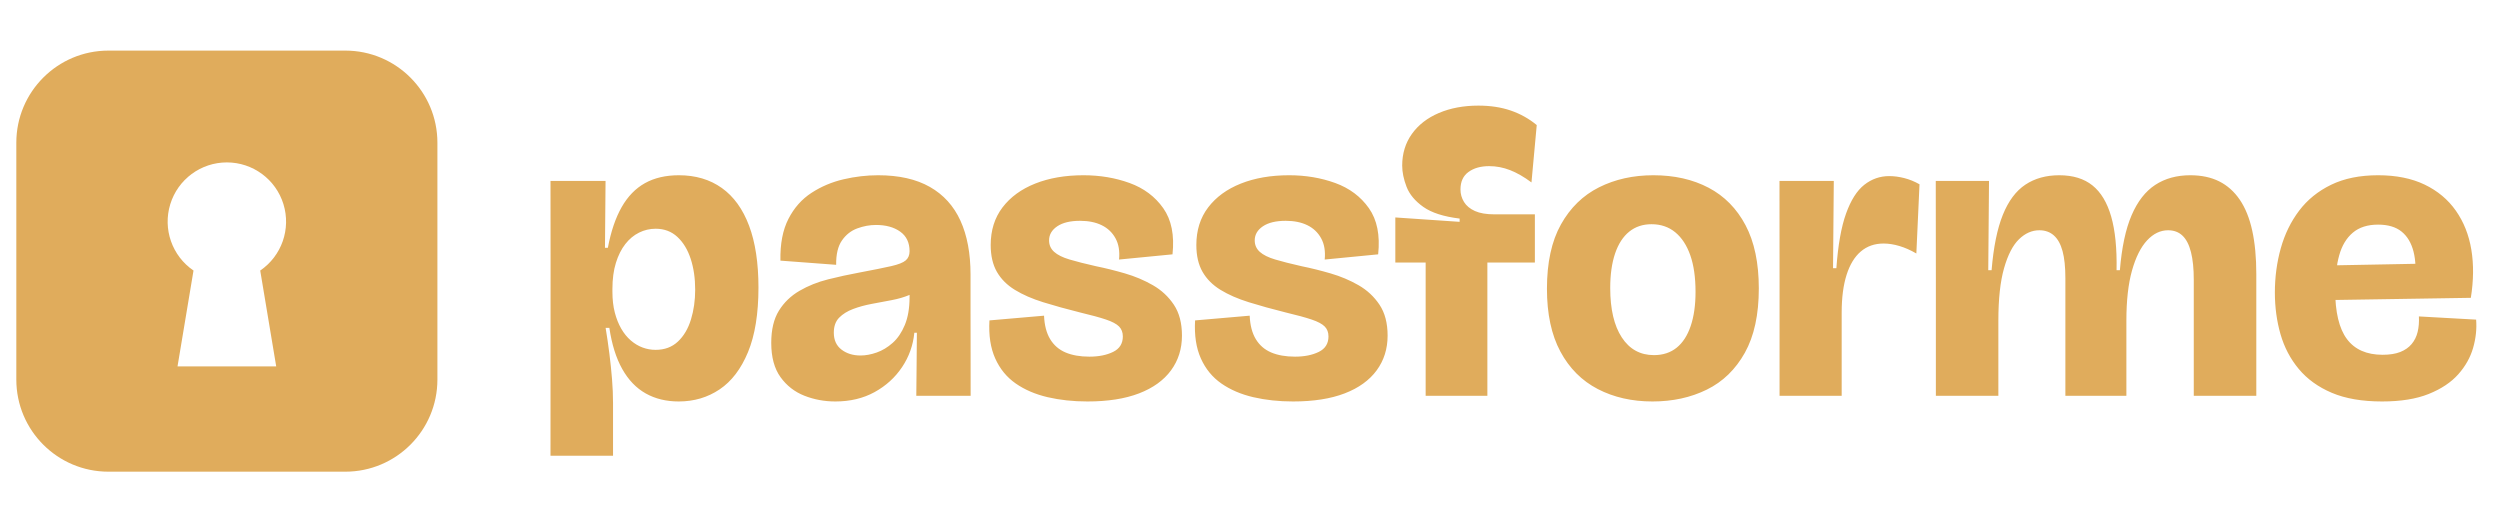
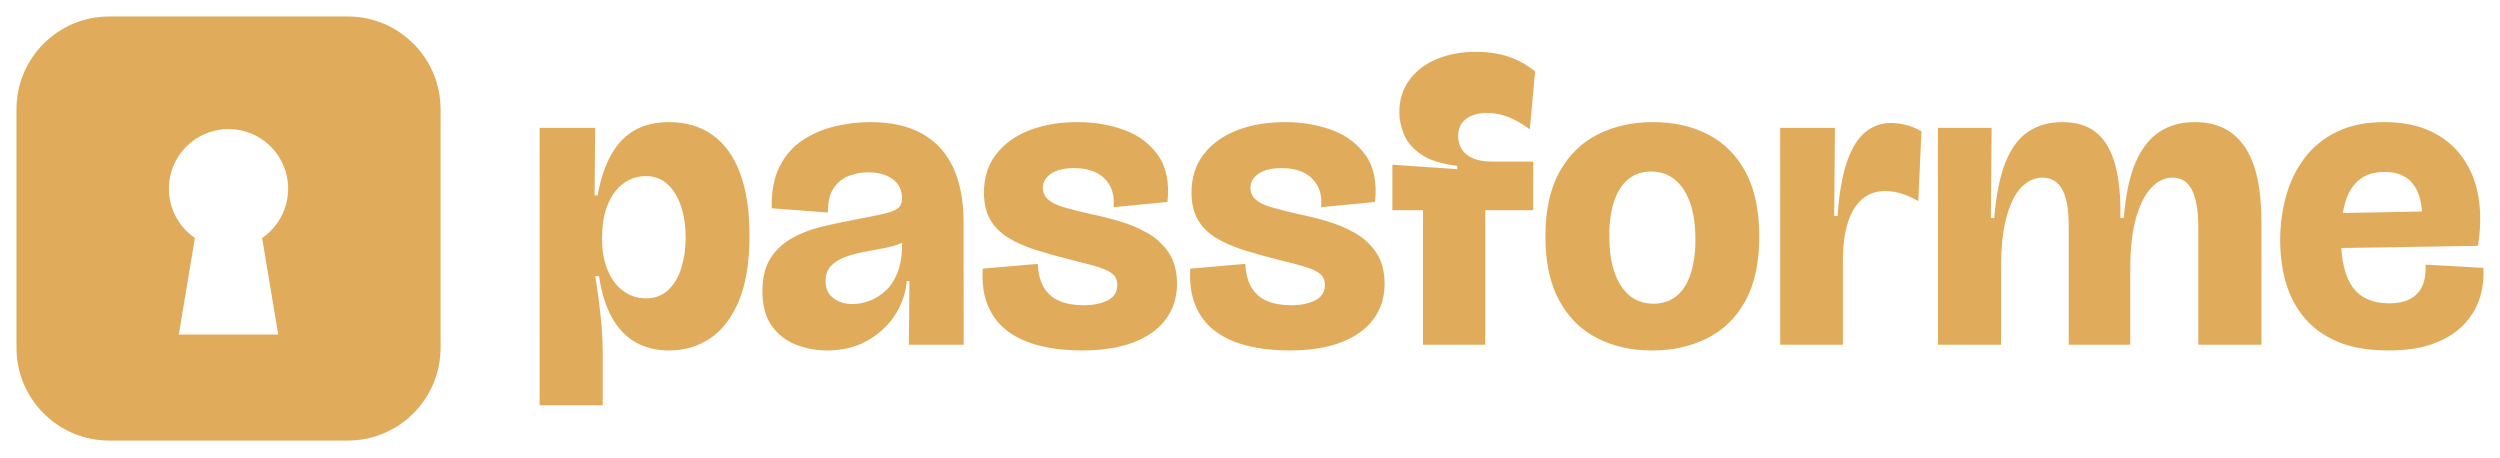
- <svg xmlns="http://www.w3.org/2000/svg" viewBox="0 0 6127 1280">
-   <g transform="translate(40 124) scale(16.125)">
+ <svg xmlns="http://www.w3.org/2000/svg" viewBox="0 0 6070 1110">
+   <g transform="translate(40 40) scale(16.0891)">
    <path fill-rule="evenodd" fill="#e0ac5c" d="M14 0H50A14 14 0 0 1 64 14V50A14 14 0 0 1 50 64H14A14 14 0 0 1 0 50V14A14 14 0 0 1 14 0ZM26.93 33.43A9 9 0 1 1 37.07 33.43L39.5 48H24.5Z" />
  </g>
-   <path transform="translate(1312 970)" fill="#e0ac5c" d="M37.166 146.917 37.333 -333.418 37.166 -526.5H172.085L170.668 -362.667H177.752Q189.002 -422.667 211.502 -462.25Q234.001 -501.834 268.71 -521.167Q303.418 -540.5 351.752 -540.5Q413.252 -540.5 457.043 -509.292Q500.835 -478.084 523.835 -416.833Q546.835 -355.583 546.835 -265.333Q546.835 -169.0 521.251 -107.125Q495.668 -45.25 451.585 -15.667Q407.501 13.917 351.418 13.917Q305.502 13.917 270.543 -5.75Q235.585 -25.416 212.96 -65.708Q190.335 -105.999 181.419 -166.499L172.252 -166.416Q177.419 -135.5 181.46 -103.375Q185.502 -71.25 187.96 -40.792Q190.419 -10.333 190.419 17.5V146.917ZM294.75 -112.585Q327.833 -112.585 349.458 -132.918Q371.083 -153.251 381.416 -187.043Q391.749 -220.834 391.749 -259.917Q391.749 -302 380.708 -335.708Q369.666 -369.416 348.083 -389.415Q326.5 -409.415 294.834 -409.415Q273.418 -409.415 254.21 -399.916Q235.001 -390.416 220.502 -371.833Q206.002 -353.25 197.46 -325.833Q188.918 -298.417 188.918 -261.666V-255.083Q188.918 -226.499 194.752 -204.083Q200.585 -181.666 210.585 -164.375Q220.585 -147.084 234.085 -135.501Q247.585 -123.918 262.96 -118.251Q278.334 -112.585 294.75 -112.585ZM735.25 13.917Q695.167 13.917 659.375 -0.167Q623.583 -14.25 600.875 -45.708Q578.166 -77.167 578.166 -129.75Q578.166 -178.25 596.916 -208.542Q615.667 -238.834 647.458 -257.292Q679.25 -275.75 717.417 -285.334Q755.583 -294.917 793.5 -301.917Q846.083 -311.834 872.249 -317.792Q898.416 -323.75 907.791 -331.875Q917.166 -340 917.166 -354.333Q917.166 -385.833 894.291 -402.249Q871.417 -418.666 834.751 -418.666Q811.834 -418.666 789.001 -410.249Q766.168 -401.832 751.46 -380.708Q736.752 -359.583 737.252 -321L600.667 -331.249Q599.416 -392.833 620.291 -433.542Q641.166 -474.25 676.958 -497.459Q712.75 -520.667 755.334 -530.584Q797.917 -540.5 840.084 -540.5Q916.585 -540.5 966.876 -511.917Q1017.168 -483.333 1041.877 -429.125Q1066.585 -374.916 1066.585 -297.082V-202.582Q1066.668 -168.999 1066.71 -134.916Q1066.752 -100.833 1066.793 -67.208Q1066.835 -33.583 1066.835 0.0H933.667Q934.083 -37.166 934.416 -74.958Q934.75 -112.749 935.083 -154.582H928.833Q924.416 -108.416 898.708 -70.125Q873 -31.833 831.291 -8.958Q789.583 13.917 735.25 13.917ZM797.001 -98.751Q815.751 -98.751 836.542 -106.043Q857.333 -113.334 875.667 -129.584Q894 -145.834 905.5 -173.458Q917 -201.083 917.166 -240.833L917.249 -264.666L944.166 -268.333Q935.75 -255 916.458 -246.958Q897.167 -238.916 873.042 -234.375Q848.917 -229.833 824.292 -225.208Q799.668 -220.583 778.668 -212.666Q757.668 -204.75 744.585 -191.417Q731.502 -178.084 731.502 -154.667Q731.502 -127.584 750.377 -113.168Q769.252 -98.751 797.001 -98.751ZM1353.084 13.917Q1300.584 13.917 1255.542 3.417Q1210.5 -7.083 1177.417 -30.083Q1144.333 -53.083 1127.083 -91.5Q1109.833 -129.917 1112.916 -184.75L1246.752 -196.333Q1248.168 -161.334 1261.668 -138.918Q1275.168 -116.501 1299.376 -106.21Q1323.584 -95.918 1357.834 -95.918Q1392.333 -95.918 1416.083 -107.584Q1439.832 -119.251 1439.832 -145.5Q1439.832 -160.417 1430.624 -169.791Q1421.416 -179.166 1398.667 -186.833Q1375.917 -194.499 1334.917 -204.249Q1285.25 -216.666 1244.75 -229.25Q1204.25 -241.833 1175.291 -259.583Q1146.333 -277.333 1131.166 -303.792Q1116 -330.25 1116 -369.5Q1116 -423.583 1144.958 -461.667Q1173.917 -499.75 1225.125 -520.125Q1276.334 -540.5 1343.501 -540.5Q1404.001 -540.5 1456.376 -521.5Q1508.751 -502.5 1538.918 -459.75Q1569.085 -417 1561.584 -346.667L1430.583 -333.917Q1433.583 -364.583 1421.916 -385.874Q1410.25 -407.166 1388.167 -417.999Q1366.084 -428.832 1335 -428.832Q1299.001 -428.832 1279.043 -415.333Q1259.085 -401.833 1259.085 -380.833Q1259.085 -364 1271.46 -352.792Q1283.835 -341.584 1309.293 -334.001Q1334.751 -326.418 1373.917 -317.584Q1408.084 -310.667 1444.917 -299.959Q1481.751 -289.251 1513.459 -271.042Q1545.168 -252.834 1564.959 -223.084Q1584.751 -193.334 1584.751 -147.5Q1584.751 -98.834 1557.876 -62.25Q1531.001 -25.667 1479.501 -5.875Q1428.001 13.917 1353.084 13.917ZM1857.084 13.917Q1804.584 13.917 1759.542 3.417Q1714.5 -7.083 1681.417 -30.083Q1648.333 -53.083 1631.083 -91.5Q1613.833 -129.917 1616.916 -184.75L1750.752 -196.333Q1752.168 -161.334 1765.668 -138.918Q1779.168 -116.501 1803.376 -106.21Q1827.584 -95.918 1861.834 -95.918Q1896.333 -95.918 1920.083 -107.584Q1943.832 -119.251 1943.832 -145.5Q1943.832 -160.417 1934.624 -169.791Q1925.416 -179.166 1902.667 -186.833Q1879.917 -194.499 1838.917 -204.249Q1789.25 -216.666 1748.75 -229.25Q1708.25 -241.833 1679.291 -259.583Q1650.333 -277.333 1635.166 -303.792Q1620 -330.25 1620 -369.5Q1620 -423.583 1648.958 -461.667Q1677.917 -499.75 1729.125 -520.125Q1780.334 -540.5 1847.501 -540.5Q1908.001 -540.5 1960.376 -521.5Q2012.751 -502.5 2042.918 -459.75Q2073.085 -417 2065.584 -346.667L1934.583 -333.917Q1937.583 -364.583 1925.916 -385.874Q1914.25 -407.166 1892.167 -417.999Q1870.084 -428.832 1839 -428.832Q1803.001 -428.832 1783.043 -415.333Q1763.085 -401.833 1763.085 -380.833Q1763.085 -364 1775.46 -352.792Q1787.835 -341.584 1813.293 -334.001Q1838.751 -326.418 1877.917 -317.584Q1912.084 -310.667 1948.917 -299.959Q1985.751 -289.251 2017.459 -271.042Q2049.168 -252.834 2068.959 -223.084Q2088.751 -193.334 2088.751 -147.5Q2088.751 -98.834 2061.876 -62.25Q2035.001 -25.667 1983.501 -5.875Q1932.001 13.917 1857.084 13.917ZM2182 0.0V-326.666H2107.667V-437.084L2265.251 -426.334V-434.334Q2206.667 -441.417 2176.292 -462.917Q2145.916 -484.417 2135.208 -512.209Q2124.5 -540.001 2124.5 -564.084Q2124.5 -608.501 2148.292 -641.792Q2172.084 -675.084 2214.5 -693.126Q2256.917 -711.167 2311.168 -711.167Q2355.334 -711.167 2390.543 -699.084Q2425.751 -687.001 2454.251 -663.501L2441.335 -522.916Q2414.168 -543.165 2389.001 -552.999Q2363.835 -562.832 2337.752 -562.832Q2306.585 -562.832 2286.96 -548.541Q2267.335 -534.249 2267.335 -505.666Q2267.335 -489.083 2276.002 -475.0Q2284.668 -460.917 2302.835 -452.792Q2321.001 -444.667 2350.751 -444.667H2449.668V-326.666H2333.252V0.0ZM2737.833 13.917Q2662.5 13.917 2603.833 -16.542Q2545.166 -47.0 2512.208 -108.375Q2479.25 -169.75 2479.25 -262.417Q2479.25 -358.584 2513.541 -419.917Q2547.833 -481.25 2606.833 -510.875Q2665.833 -540.5 2740.084 -540.5Q2817.167 -540.5 2875.334 -509.959Q2933.501 -479.417 2966.001 -418Q2998.501 -356.584 2998.501 -263Q2998.501 -166.75 2964.292 -105.458Q2930.084 -44.167 2871.084 -15.125Q2812.084 13.917 2737.833 13.917ZM2741.417 -99.668Q2774.416 -99.668 2796.999 -117.751Q2819.582 -135.834 2831.499 -170.876Q2843.415 -205.917 2843.415 -254.583Q2843.415 -307.833 2830.54 -344.458Q2817.666 -381.083 2793.624 -400.791Q2769.583 -420.499 2735.583 -420.499Q2703.501 -420.499 2680.876 -402.249Q2658.251 -383.999 2646.293 -348.833Q2634.335 -313.667 2634.335 -264.25Q2634.335 -186.334 2662.71 -143.001Q2691.084 -99.668 2741.417 -99.668ZM3049.333 0.0V-281.751L3049.166 -526.5H3182.251L3180.419 -312.751H3188.585Q3194.585 -397.168 3212.293 -446.543Q3230.002 -495.917 3257.085 -517.167Q3284.168 -538.417 3318.085 -538.417Q3335.668 -538.417 3354.71 -533.625Q3373.752 -528.834 3392.335 -518.333L3384.585 -348.748Q3363.335 -361.081 3343.001 -367.123Q3322.668 -373.165 3304.334 -373.165Q3271.334 -373.165 3248.46 -353.665Q3225.585 -334.165 3213.585 -296.333Q3201.585 -258.5 3201.585 -204.418V0.0ZM3432.416 0.0V-285.169L3432.166 -526.5H3562.668L3560.835 -307.835H3569.002Q3576.002 -392.584 3596.543 -443.459Q3617.085 -494.334 3651.752 -517.417Q3686.418 -540.5 3734.835 -540.5Q3785.168 -540.5 3816.251 -515.542Q3847.335 -490.584 3862.085 -439.251Q3876.835 -387.918 3875.252 -307.835H3883.418Q3890.252 -391.584 3912.127 -442.459Q3934.002 -493.334 3970.127 -516.917Q4006.252 -540.5 4055.918 -540.5Q4096.835 -540.5 4126.835 -525.5Q4156.835 -510.5 4177.293 -480.459Q4197.752 -450.417 4207.752 -404.875Q4217.752 -359.334 4217.752 -298.25V0.0H4064.499V-284.334Q4064.499 -325.083 4057.624 -352.166Q4050.75 -379.249 4036.875 -392.457Q4023.0 -405.665 4001.5 -405.665Q3973.168 -405.665 3950.043 -380.832Q3926.918 -355.999 3913.127 -307.041Q3899.335 -258.084 3899.335 -184.167V0.0H3749.833V-288.584Q3749.833 -328.916 3742.916 -354.541Q3736 -380.166 3721.708 -392.915Q3707.417 -405.665 3686 -405.665Q3658.834 -405.665 3636.168 -383.666Q3613.502 -361.666 3599.543 -312.708Q3585.585 -263.75 3585.585 -184.167V0.0ZM4526 13.917Q4452.75 13.917 4402.791 -7.292Q4352.833 -28.5 4321.833 -65.709Q4290.833 -102.917 4277.041 -151Q4263.25 -199.084 4263.25 -252.917Q4263.25 -309.917 4277.791 -361.708Q4292.333 -413.5 4322.75 -453.709Q4353.166 -493.917 4401.208 -517.209Q4449.25 -540.5 4516.25 -540.5Q4582.584 -540.5 4630.292 -517.584Q4678.001 -494.667 4706.876 -453.542Q4735.751 -412.416 4744.751 -358.083Q4753.751 -303.749 4743.501 -240.083L4358.668 -233.999V-318.75L4626.666 -323.833L4605.832 -274.75Q4611.332 -321.166 4603.082 -353.333Q4594.833 -385.499 4573.708 -402.499Q4552.583 -419.499 4516.25 -419.499Q4477.751 -419.499 4454.334 -399.791Q4430.918 -380.083 4420.96 -344.375Q4411.002 -308.667 4411.002 -260.333Q4411.002 -177.751 4439.793 -139.126Q4468.584 -100.501 4527.25 -100.501Q4553.166 -100.501 4570.416 -107.293Q4587.666 -114.084 4598.291 -126.626Q4608.915 -139.167 4613.124 -156.417Q4617.332 -173.667 4616.249 -194.5L4756.501 -186.667Q4759.167 -152.5 4749.084 -117.375Q4739.001 -82.25 4712.709 -52.667Q4686.418 -23.084 4640.584 -4.583Q4594.751 13.917 4526 13.917Z" />
+   <path transform="translate(1273 837)" fill="#e0ac5c" d="M37.166 146.917 37.333 -333.418 37.166 -526.5H172.085L170.668 -362.667H177.752Q189.002 -422.667 211.502 -462.25Q234.001 -501.834 268.71 -521.167Q303.418 -540.5 351.752 -540.5Q413.252 -540.5 457.043 -509.292Q500.835 -478.084 523.835 -416.833Q546.835 -355.583 546.835 -265.333Q546.835 -169.0 521.251 -107.125Q495.668 -45.25 451.585 -15.667Q407.501 13.917 351.418 13.917Q305.502 13.917 270.543 -5.75Q235.585 -25.416 212.96 -65.708Q190.335 -105.999 181.419 -166.499L172.252 -166.416Q177.419 -135.5 181.46 -103.375Q185.502 -71.25 187.96 -40.792Q190.419 -10.333 190.419 17.5V146.917ZM294.75 -112.585Q327.833 -112.585 349.458 -132.918Q371.083 -153.251 381.416 -187.043Q391.749 -220.834 391.749 -259.917Q391.749 -302 380.708 -335.708Q369.666 -369.416 348.083 -389.415Q326.5 -409.415 294.834 -409.415Q273.418 -409.415 254.21 -399.916Q235.001 -390.416 220.502 -371.833Q206.002 -353.25 197.46 -325.833Q188.918 -298.417 188.918 -261.666V-255.083Q188.918 -226.499 194.752 -204.083Q200.585 -181.666 210.585 -164.375Q220.585 -147.084 234.085 -135.501Q247.585 -123.918 262.96 -118.251Q278.334 -112.585 294.75 -112.585ZM735.25 13.917Q695.167 13.917 659.375 -0.167Q623.583 -14.25 600.875 -45.708Q578.166 -77.167 578.166 -129.75Q578.166 -178.25 596.916 -208.542Q615.667 -238.834 647.458 -257.292Q679.25 -275.75 717.417 -285.334Q755.583 -294.917 793.5 -301.917Q846.083 -311.834 872.249 -317.792Q898.416 -323.75 907.791 -331.875Q917.166 -340 917.166 -354.333Q917.166 -385.833 894.291 -402.249Q871.417 -418.666 834.751 -418.666Q811.834 -418.666 789.001 -410.249Q766.168 -401.832 751.46 -380.708Q736.752 -359.583 737.252 -321L600.667 -331.249Q599.416 -392.833 620.291 -433.542Q641.166 -474.25 676.958 -497.459Q712.75 -520.667 755.334 -530.584Q797.917 -540.5 840.084 -540.5Q916.585 -540.5 966.876 -511.917Q1017.168 -483.333 1041.877 -429.125Q1066.585 -374.916 1066.585 -297.082V-202.582Q1066.668 -168.999 1066.71 -134.916Q1066.752 -100.833 1066.793 -67.208Q1066.835 -33.583 1066.835 0.0H933.667Q934.083 -37.166 934.416 -74.958Q934.75 -112.749 935.083 -154.582H928.833Q924.416 -108.416 898.708 -70.125Q873 -31.833 831.291 -8.958Q789.583 13.917 735.25 13.917ZM797.001 -98.751Q815.751 -98.751 836.542 -106.043Q857.333 -113.334 875.667 -129.584Q894 -145.834 905.5 -173.458Q917 -201.083 917.166 -240.833L917.249 -264.666L944.166 -268.333Q935.75 -255 916.458 -246.958Q897.167 -238.916 873.042 -234.375Q848.917 -229.833 824.292 -225.208Q799.668 -220.583 778.668 -212.666Q757.668 -204.75 744.585 -191.417Q731.502 -178.084 731.502 -154.667Q731.502 -127.584 750.377 -113.168Q769.252 -98.751 797.001 -98.751ZM1353.084 13.917Q1300.584 13.917 1255.542 3.417Q1210.5 -7.083 1177.417 -30.083Q1144.333 -53.083 1127.083 -91.5Q1109.833 -129.917 1112.916 -184.75L1246.752 -196.333Q1248.168 -161.334 1261.668 -138.918Q1275.168 -116.501 1299.376 -106.21Q1323.584 -95.918 1357.834 -95.918Q1392.333 -95.918 1416.083 -107.584Q1439.832 -119.251 1439.832 -145.5Q1439.832 -160.417 1430.624 -169.791Q1421.416 -179.166 1398.667 -186.833Q1375.917 -194.499 1334.917 -204.249Q1285.25 -216.666 1244.75 -229.25Q1204.25 -241.833 1175.291 -259.583Q1146.333 -277.333 1131.166 -303.792Q1116 -330.25 1116 -369.5Q1116 -423.583 1144.958 -461.667Q1173.917 -499.75 1225.125 -520.125Q1276.334 -540.5 1343.501 -540.5Q1404.001 -540.5 1456.376 -521.5Q1508.751 -502.5 1538.918 -459.75Q1569.085 -417 1561.584 -346.667L1430.583 -333.917Q1433.583 -364.583 1421.916 -385.874Q1410.25 -407.166 1388.167 -417.999Q1366.084 -428.832 1335 -428.832Q1299.001 -428.832 1279.043 -415.333Q1259.085 -401.833 1259.085 -380.833Q1259.085 -364 1271.46 -352.792Q1283.835 -341.584 1309.293 -334.001Q1334.751 -326.418 1373.917 -317.584Q1408.084 -310.667 1444.917 -299.959Q1481.751 -289.251 1513.459 -271.042Q1545.168 -252.834 1564.959 -223.084Q1584.751 -193.334 1584.751 -147.5Q1584.751 -98.834 1557.876 -62.25Q1531.001 -25.667 1479.501 -5.875Q1428.001 13.917 1353.084 13.917ZM1857.084 13.917Q1804.584 13.917 1759.542 3.417Q1714.5 -7.083 1681.417 -30.083Q1648.333 -53.083 1631.083 -91.5Q1613.833 -129.917 1616.916 -184.75L1750.752 -196.333Q1752.168 -161.334 1765.668 -138.918Q1779.168 -116.501 1803.376 -106.21Q1827.584 -95.918 1861.834 -95.918Q1896.333 -95.918 1920.083 -107.584Q1943.832 -119.251 1943.832 -145.5Q1943.832 -160.417 1934.624 -169.791Q1925.416 -179.166 1902.667 -186.833Q1879.917 -194.499 1838.917 -204.249Q1789.25 -216.666 1748.75 -229.25Q1708.25 -241.833 1679.291 -259.583Q1650.333 -277.333 1635.166 -303.792Q1620 -330.25 1620 -369.5Q1620 -423.583 1648.958 -461.667Q1677.917 -499.75 1729.125 -520.125Q1780.334 -540.5 1847.501 -540.5Q1908.001 -540.5 1960.376 -521.5Q2012.751 -502.5 2042.918 -459.75Q2073.085 -417 2065.584 -346.667L1934.583 -333.917Q1937.583 -364.583 1925.916 -385.874Q1914.25 -407.166 1892.167 -417.999Q1870.084 -428.832 1839 -428.832Q1803.001 -428.832 1783.043 -415.333Q1763.085 -401.833 1763.085 -380.833Q1763.085 -364 1775.46 -352.792Q1787.835 -341.584 1813.293 -334.001Q1838.751 -326.418 1877.917 -317.584Q1912.084 -310.667 1948.917 -299.959Q1985.751 -289.251 2017.459 -271.042Q2049.168 -252.834 2068.959 -223.084Q2088.751 -193.334 2088.751 -147.5Q2088.751 -98.834 2061.876 -62.25Q2035.001 -25.667 1983.501 -5.875Q1932.001 13.917 1857.084 13.917ZM2182 0.0V-326.666H2107.667V-437.084L2265.251 -426.334V-434.334Q2206.667 -441.417 2176.292 -462.917Q2145.916 -484.417 2135.208 -512.209Q2124.5 -540.001 2124.5 -564.084Q2124.5 -608.501 2148.292 -641.792Q2172.084 -675.084 2214.5 -693.126Q2256.917 -711.167 2311.168 -711.167Q2355.334 -711.167 2390.543 -699.084Q2425.751 -687.001 2454.251 -663.501L2441.335 -522.916Q2414.168 -543.165 2389.001 -552.999Q2363.835 -562.832 2337.752 -562.832Q2306.585 -562.832 2286.96 -548.541Q2267.335 -534.249 2267.335 -505.666Q2267.335 -489.083 2276.002 -475.0Q2284.668 -460.917 2302.835 -452.792Q2321.001 -444.667 2350.751 -444.667H2449.668V-326.666H2333.252V0.0ZM2737.833 13.917Q2662.5 13.917 2603.833 -16.542Q2545.166 -47.0 2512.208 -108.375Q2479.25 -169.75 2479.25 -262.417Q2479.25 -358.584 2513.541 -419.917Q2547.833 -481.25 2606.833 -510.875Q2665.833 -540.5 2740.084 -540.5Q2817.167 -540.5 2875.334 -509.959Q2933.501 -479.417 2966.001 -418Q2998.501 -356.584 2998.501 -263Q2998.501 -166.75 2964.292 -105.458Q2930.084 -44.167 2871.084 -15.125Q2812.084 13.917 2737.833 13.917ZM2741.417 -99.668Q2774.416 -99.668 2796.999 -117.751Q2819.582 -135.834 2831.499 -170.876Q2843.415 -205.917 2843.415 -254.583Q2843.415 -307.833 2830.54 -344.458Q2817.666 -381.083 2793.624 -400.791Q2769.583 -420.499 2735.583 -420.499Q2703.501 -420.499 2680.876 -402.249Q2658.251 -383.999 2646.293 -348.833Q2634.335 -313.667 2634.335 -264.25Q2634.335 -186.334 2662.71 -143.001Q2691.084 -99.668 2741.417 -99.668ZM3049.333 0.0V-281.751L3049.166 -526.5H3182.251L3180.419 -312.751H3188.585Q3194.585 -397.168 3212.293 -446.543Q3230.002 -495.917 3257.085 -517.167Q3284.168 -538.417 3318.085 -538.417Q3335.668 -538.417 3354.71 -533.625Q3373.752 -528.834 3392.335 -518.333L3384.585 -348.748Q3363.335 -361.081 3343.001 -367.123Q3322.668 -373.165 3304.334 -373.165Q3271.334 -373.165 3248.46 -353.665Q3225.585 -334.165 3213.585 -296.333Q3201.585 -258.5 3201.585 -204.418V0.0ZM3432.416 0.0V-285.169L3432.166 -526.5H3562.668L3560.835 -307.835H3569.002Q3576.002 -392.584 3596.543 -443.459Q3617.085 -494.334 3651.752 -517.417Q3686.418 -540.5 3734.835 -540.5Q3785.168 -540.5 3816.251 -515.542Q3847.335 -490.584 3862.085 -439.251Q3876.835 -387.918 3875.252 -307.835H3883.418Q3890.252 -391.584 3912.127 -442.459Q3934.002 -493.334 3970.127 -516.917Q4006.252 -540.5 4055.918 -540.5Q4096.835 -540.5 4126.835 -525.5Q4156.835 -510.5 4177.293 -480.459Q4197.752 -450.417 4207.752 -404.875Q4217.752 -359.334 4217.752 -298.25V0.0H4064.499V-284.334Q4064.499 -325.083 4057.624 -352.166Q4050.75 -379.249 4036.875 -392.457Q4023.0 -405.665 4001.5 -405.665Q3973.168 -405.665 3950.043 -380.832Q3926.918 -355.999 3913.127 -307.041Q3899.335 -258.084 3899.335 -184.167V0.0H3749.833V-288.584Q3749.833 -328.916 3742.916 -354.541Q3736 -380.166 3721.708 -392.915Q3707.417 -405.665 3686 -405.665Q3658.834 -405.665 3636.168 -383.666Q3613.502 -361.666 3599.543 -312.708Q3585.585 -263.75 3585.585 -184.167V0.0ZM4526 13.917Q4452.75 13.917 4402.791 -7.292Q4352.833 -28.5 4321.833 -65.709Q4290.833 -102.917 4277.041 -151Q4263.25 -199.084 4263.25 -252.917Q4263.25 -309.917 4277.791 -361.708Q4292.333 -413.5 4322.75 -453.709Q4353.166 -493.917 4401.208 -517.209Q4449.25 -540.5 4516.25 -540.5Q4582.584 -540.5 4630.292 -517.584Q4678.001 -494.667 4706.876 -453.542Q4735.751 -412.416 4744.751 -358.083Q4753.751 -303.749 4743.501 -240.083L4358.668 -233.999V-318.75L4626.666 -323.833L4605.832 -274.75Q4611.332 -321.166 4603.082 -353.333Q4594.833 -385.499 4573.708 -402.499Q4552.583 -419.499 4516.25 -419.499Q4477.751 -419.499 4454.334 -399.791Q4430.918 -380.083 4420.96 -344.375Q4411.002 -308.667 4411.002 -260.333Q4411.002 -177.751 4439.793 -139.126Q4468.584 -100.501 4527.25 -100.501Q4553.166 -100.501 4570.416 -107.293Q4587.666 -114.084 4598.291 -126.626Q4608.915 -139.167 4613.124 -156.417Q4617.332 -173.667 4616.249 -194.5L4756.501 -186.667Q4759.167 -152.5 4749.084 -117.375Q4739.001 -82.25 4712.709 -52.667Q4686.418 -23.084 4640.584 -4.583Q4594.751 13.917 4526 13.917Z" />
</svg>
